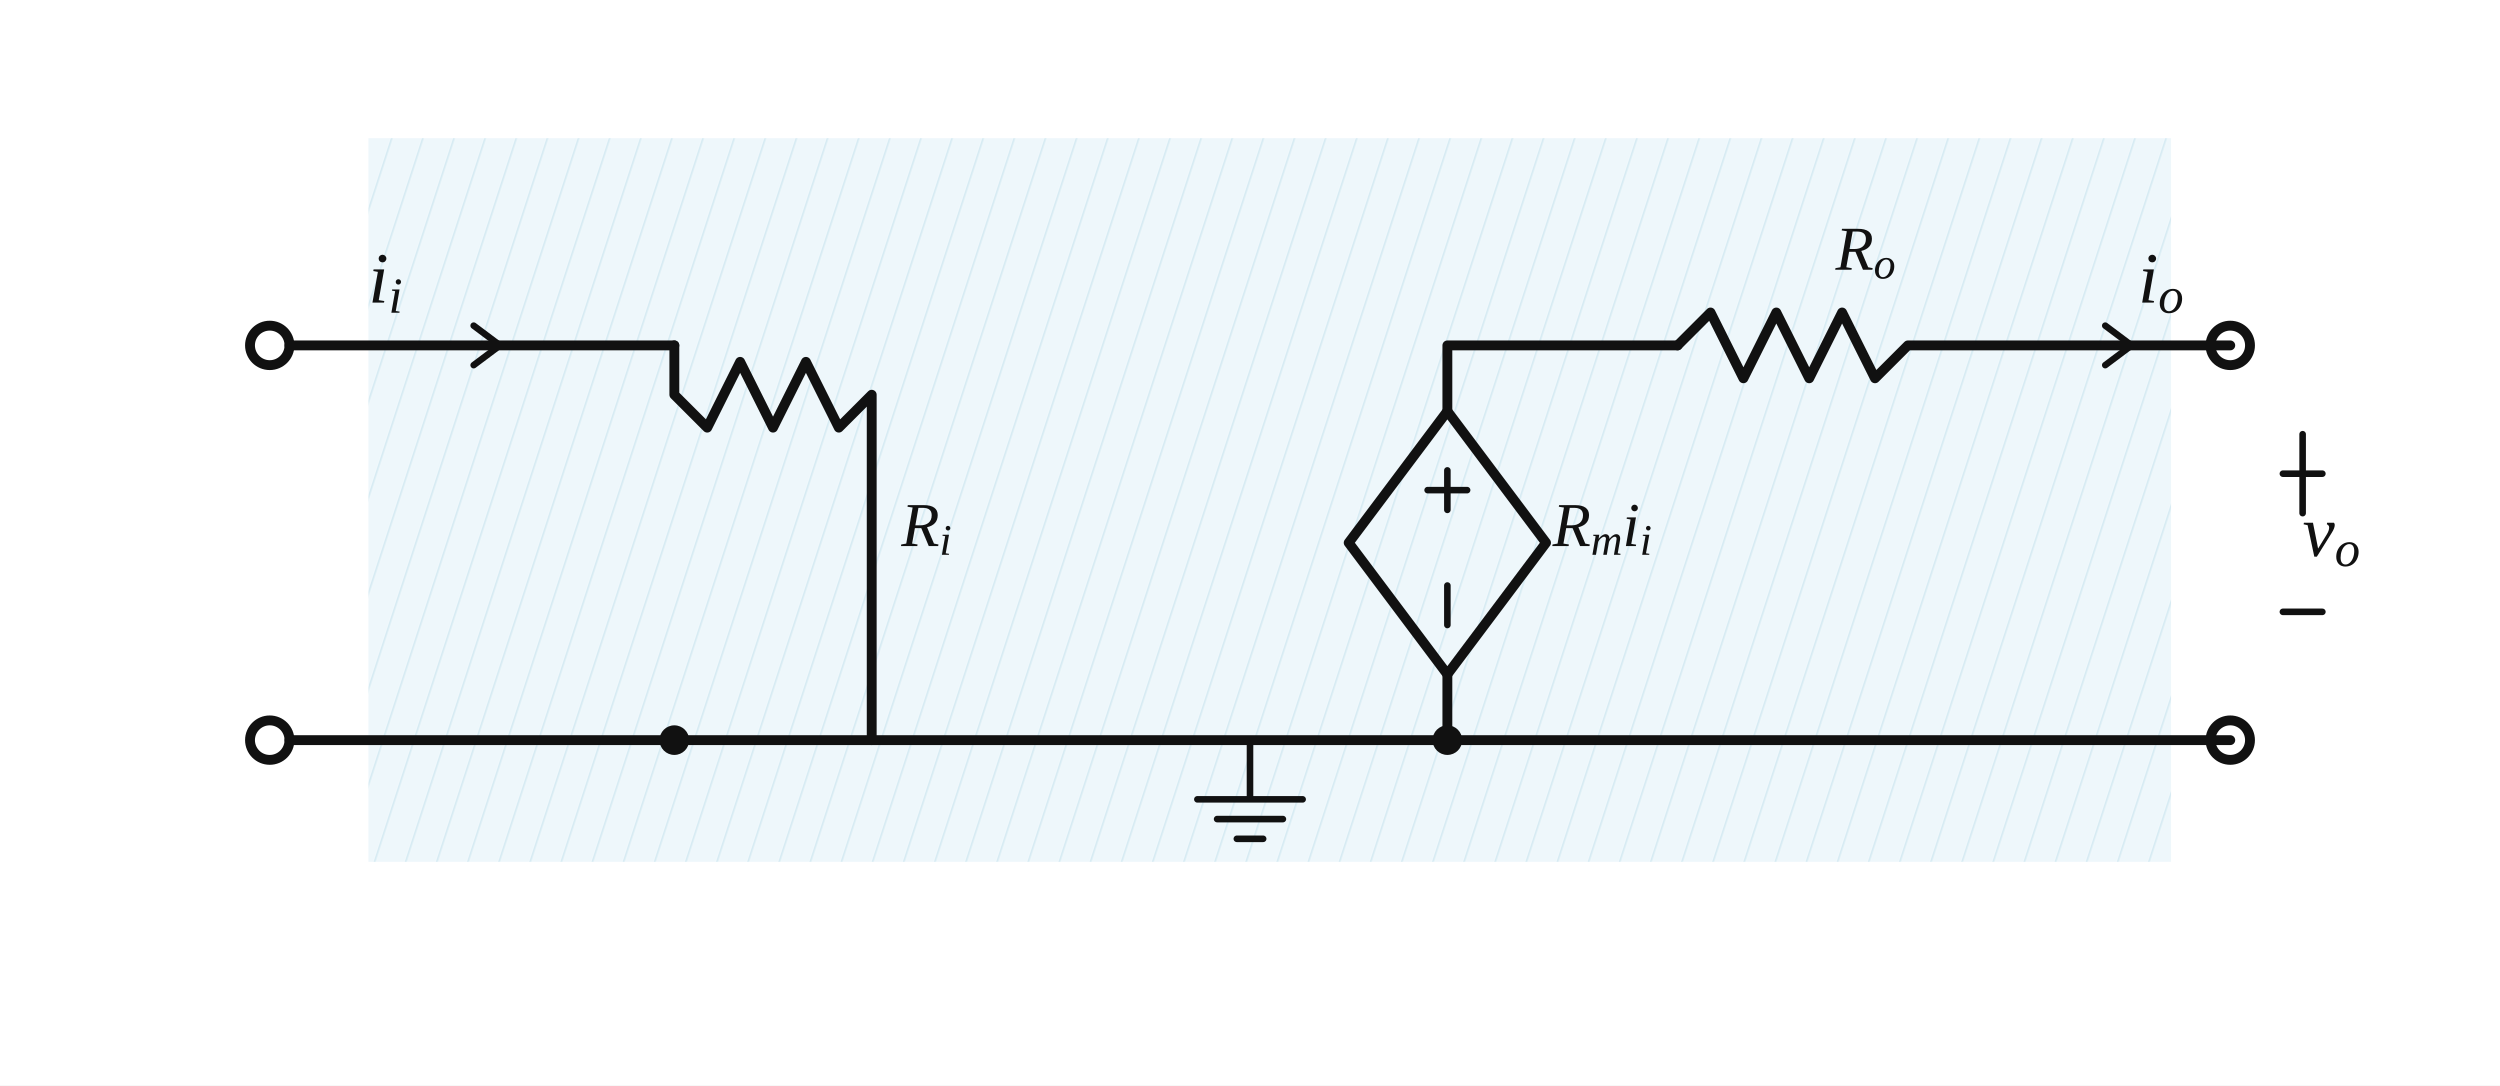
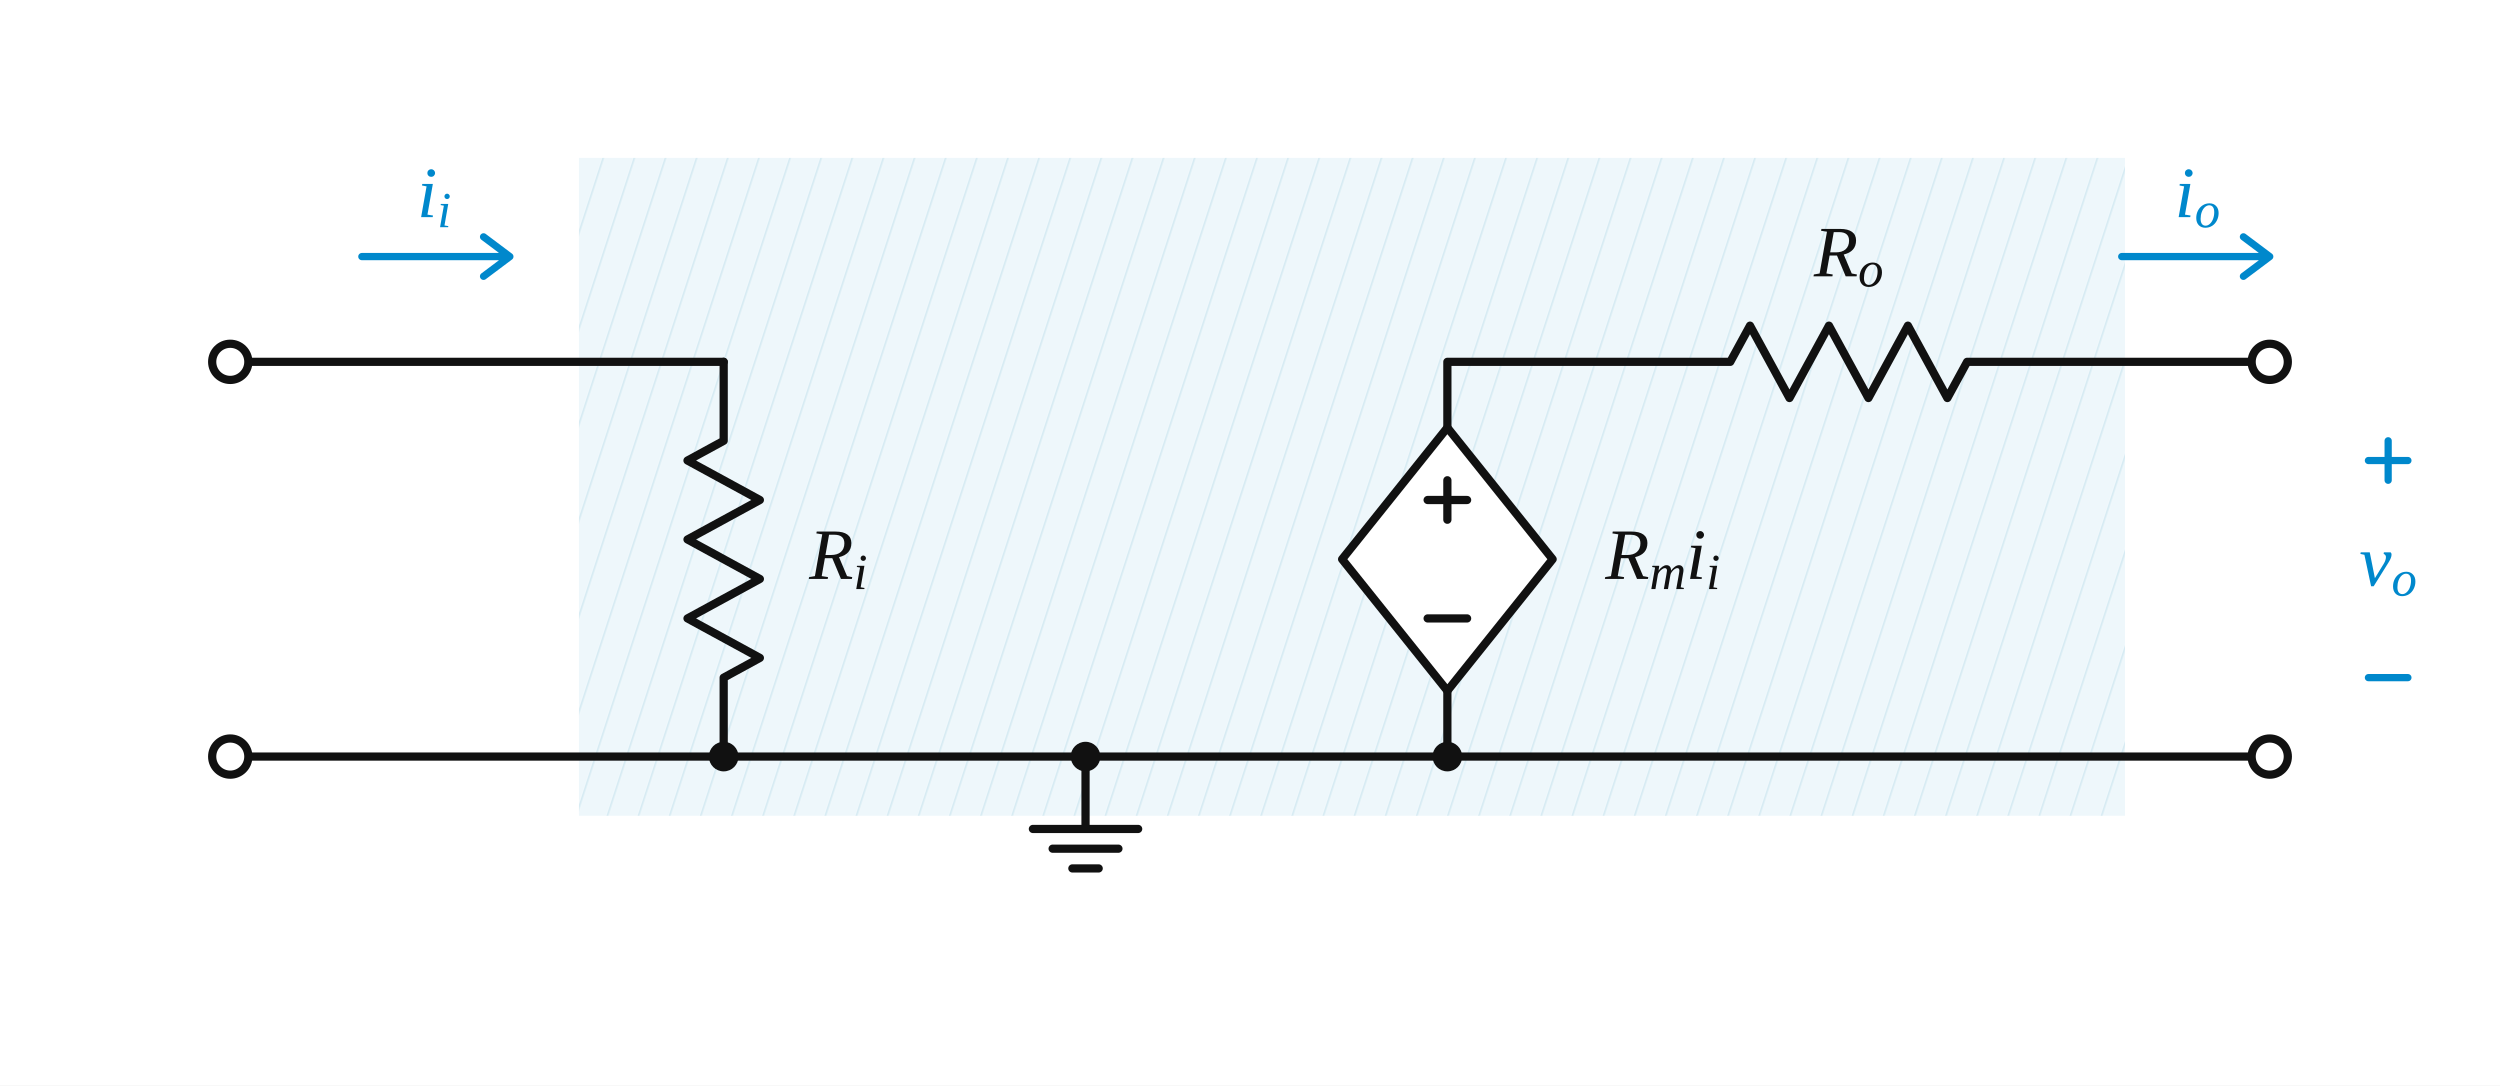
<svg xmlns="http://www.w3.org/2000/svg" viewBox="0 0 760 330" role="img" aria-labelledby="title desc">
  <defs>
    <pattern id="shade" width="9" height="9" patternUnits="userSpaceOnUse" patternTransform="rotate(18)">
      <rect width="9" height="9" fill="#eef7fb" />
      <path d="M0 0V9" stroke="#d7ebf3" stroke-width="1" />
    </pattern>
    <style>
-       .wire{fill:none;stroke:#111;stroke-width:3;stroke-linecap:round;stroke-linejoin:round}
-       .thin{fill:none;stroke:#111;stroke-width:2;stroke-linecap:round;stroke-linejoin:round}
+       .wire{fill:none;stroke:#111;stroke-width:2.5;stroke-linecap:round;stroke-linejoin:round}
      .math{fill:#111;font:italic 22px "Times New Roman",Georgia,serif}
-       .small{fill:#111;font:italic 19px "Times New Roman",Georgia,serif}
-       .port{fill:#fff;stroke:#111;stroke-width:3}
+       .port{fill:#fff;stroke:#111;stroke-width:2.5}
+       .signal{fill:#0088cc;font:italic 22px "Times New Roman",Georgia,serif}
+       .signal-mark{fill:none;stroke:#0088cc;stroke-width:2.2;stroke-linecap:round;stroke-linejoin:round}
    </style>
  </defs>
  <rect width="760" height="330" fill="#fff" />
-   <rect x="112" y="42" width="548" height="220" fill="url(#shade)" />
-   <circle class="port" cx="82" cy="105" r="6" />
-   <circle class="port" cx="82" cy="225" r="6" />
-   <circle class="port" cx="678" cy="105" r="6" />
-   <circle class="port" cx="678" cy="225" r="6" />
-   <path class="wire" d="M88 105H205M88 225H678" />
-   <path class="wire" d="M205 105V120l10 10 10-20 10 20 10-20 10 20 10-10v105" />
-   <path class="wire" d="M440 125V105H510M440 205V225" />
-   <path class="wire" d="M440 125L410 165 440 205 470 165Z" />
-   <path class="wire" d="M510 105l10-10 10 20 10-20 10 20 10-20 10 20 10-10H678" />
-   <circle cx="205" cy="225" r="4.5" fill="#111" />
-   <circle cx="440" cy="225" r="4.5" fill="#111" />
-   <path class="thin" d="M440 143v12M434 149h12M440 178v12" />
-   <path class="thin" d="M120 105h32M144 99l8 6-8 6" />
-   <path class="thin" d="M616 105h32M640 99l8 6-8 6" />
-   <path class="thin" d="M700 132v24M694 144h12M694 186h12" />
-   <path class="thin" d="M380 225v18m-16 0h32m-26 6h20m-14 6h8" />
-   <text class="math" x="112" y="92">i<tspan baseline-shift="sub" font-size="70%">i</tspan>
+   <rect x="176" y="48" width="470" height="200" fill="url(#shade)" />
+   <circle class="port" cx="70" cy="110" r="5.5" />
+   <circle class="port" cx="70" cy="230" r="5.5" />
+   <circle class="port" cx="690" cy="110" r="5.5" />
+   <circle class="port" cx="690" cy="230" r="5.5" />
+   <path class="wire" d="M76 110H220" />
+   <path class="wire" d="M220 110V134l-11 6 22 12-22 12 22 12-22 12 22 12-11 6V230" />
+   <path class="wire" d="M440 210V230" />
+   <path class="wire" d="M440 130V110H526l6-11 12 22 12-22 12 22 12-22 12 22 6-11H684" />
+   <polygon points="440,130 472,170 440,210 408,170" fill="#fff" stroke="#111" stroke-width="2.5" stroke-linejoin="round" />
+   <path class="wire" d="M434 152h12M440 146v12M434 188h12" stroke-width="2" />
+   <path class="wire" d="M76 230H684" />
+   <path class="wire" d="M330 230v22M314 252h32M320 258h20M326 264h8" stroke-width="2" />
+   <circle cx="220" cy="230" r="4.5" fill="#111" />
+   <circle cx="330" cy="230" r="4.5" fill="#111" />
+   <circle cx="440" cy="230" r="4.5" fill="#111" />
+   <path class="signal-mark" d="M110 78h45M147 72l8 6-8 6" />
+   <text class="signal" x="132" y="66" text-anchor="middle">i<tspan baseline-shift="sub" font-size="70%">i</tspan>
  </text>
-   <text class="small" x="274" y="166">R<tspan baseline-shift="sub" font-size="70%">i</tspan>
+   <text class="math" x="246" y="176">R<tspan baseline-shift="sub" font-size="70%">i</tspan>
  </text>
-   <text class="small" x="472" y="166">R<tspan baseline-shift="sub" font-size="70%">m</tspan>i<tspan baseline-shift="sub" font-size="70%">i</tspan>
+   <text class="math" x="488" y="176">R<tspan baseline-shift="sub" font-size="70%">m</tspan>i<tspan baseline-shift="sub" font-size="70%">i</tspan>
  </text>
-   <text class="small" x="558" y="82">R<tspan baseline-shift="sub" font-size="70%">o</tspan>
+   <text class="math" x="562" y="84" text-anchor="middle">R<tspan baseline-shift="sub" font-size="70%">o</tspan>
  </text>
-   <text class="math" x="700" y="169">v<tspan baseline-shift="sub" font-size="70%">o</tspan>
+   <path class="signal-mark" d="M645 78h45M682 72l8 6-8 6" />
+   <text class="signal" x="668" y="66" text-anchor="middle">i<tspan baseline-shift="sub" font-size="70%">o</tspan>
  </text>
-   <text class="math" x="650" y="92">i<tspan baseline-shift="sub" font-size="70%">o</tspan>
+   <path class="signal-mark" d="M720 140h12M726 134v12M720 206h12" />
+   <text class="signal" x="726" y="178" text-anchor="middle">v<tspan baseline-shift="sub" font-size="70%">o</tspan>
  </text>
</svg>
